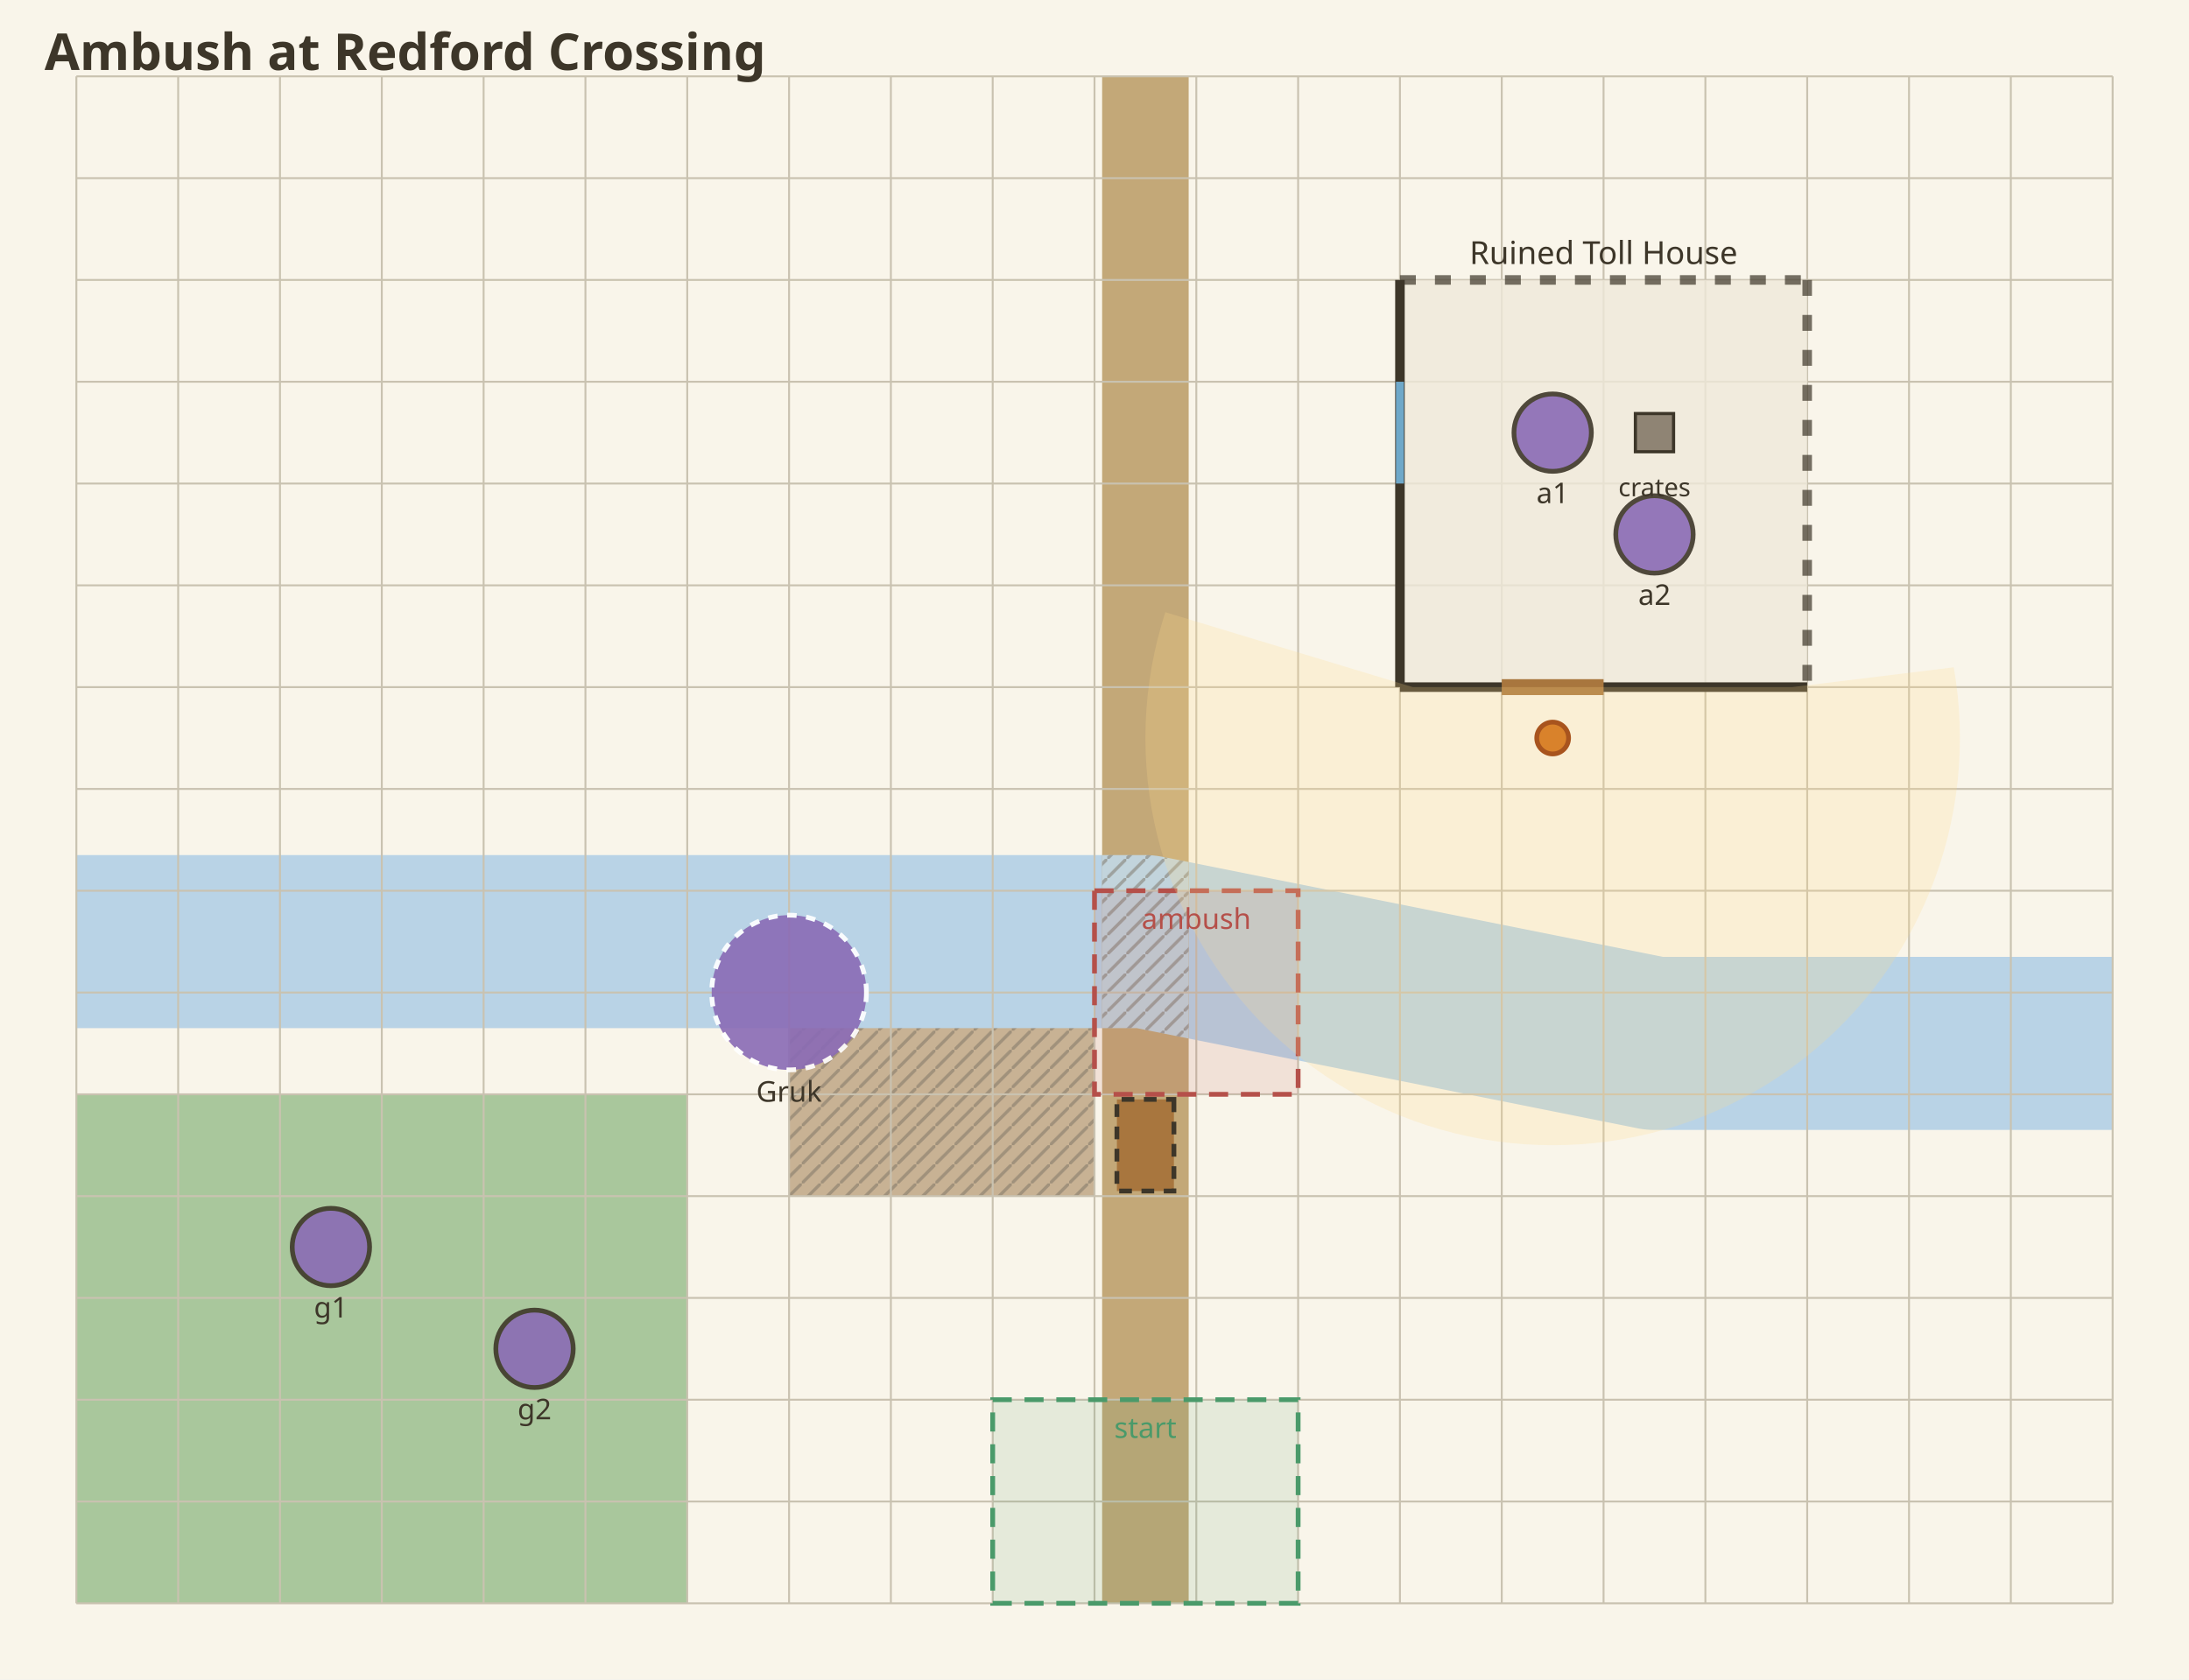
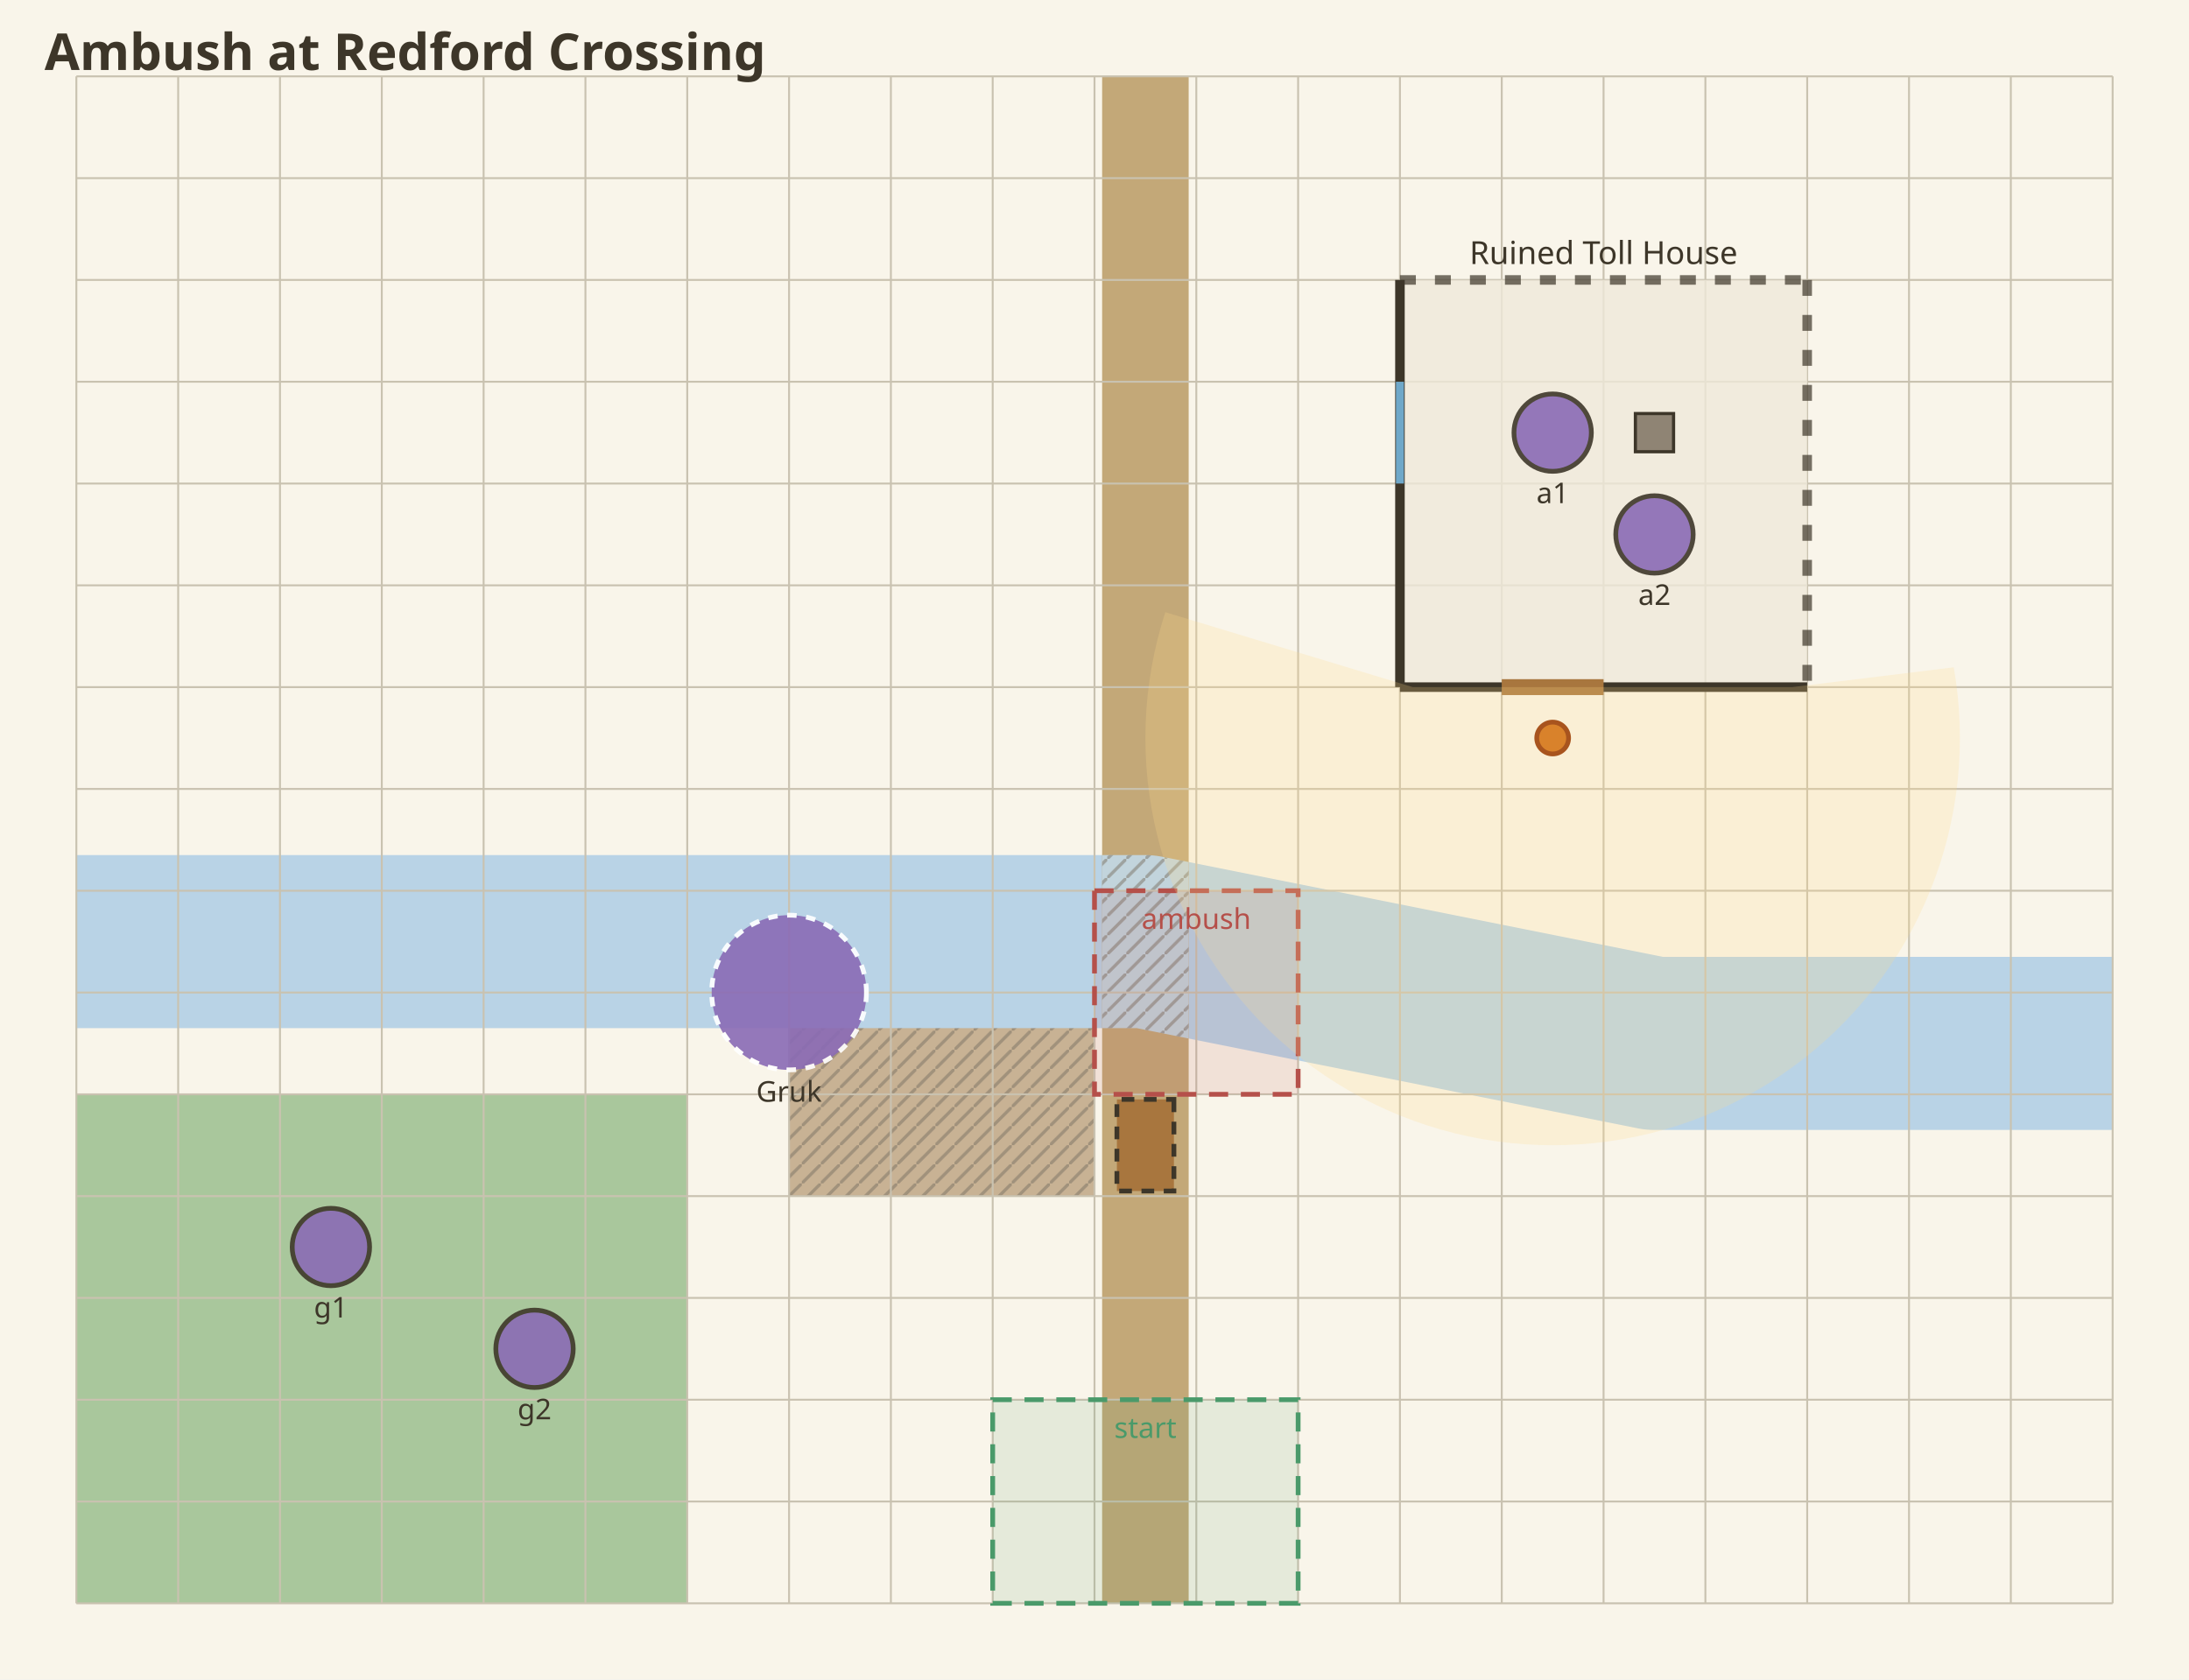
<svg xmlns="http://www.w3.org/2000/svg" viewBox="0 0 688 528" width="688" height="528" font-family="sans-serif">
  <rect x="0" y="0" width="688" height="528" fill="#f9f5ea" />
  <defs>
    <pattern id="hatch" width="6" height="6" patternUnits="userSpaceOnUse">
      <path d="M0,6 L6,0" stroke="#7a7264" stroke-width="1" opacity="0.5" />
    </pattern>
  </defs>
  <g>
    <rect x="24" y="344" width="192" height="160" fill="#a9c79c" />
  </g>
  <g>
    <rect x="248" y="312" width="96" height="64" fill="#c8b294" />
    <rect x="248" y="312" width="96" height="64" fill="url(#hatch)" />
  </g>
  <g id="cd-ambush-at-redford-crossing-redford">
    <polyline points="24,296 200,296 360,296 520,328 664,328" fill="none" stroke="#b9d3e6" stroke-width="54.4" stroke-linecap="butt" stroke-linejoin="round" />
  </g>
  <g id="cd-ambush-at-redford-crossing-tollroad">
    <polyline points="360,24 360,504" fill="none" stroke="#c3a878" stroke-width="27.2" stroke-linecap="butt" stroke-linejoin="round" />
  </g>
  <g>
    <clipPath id="xing-13">
      <polygon points="346.4,24 346.4,504 373.6,504 373.6,24" />
    </clipPath>
    <polyline points="24,296 200,296 360,296 520,328 664,328" fill="none" stroke="#c2d4dc" stroke-width="54.4" stroke-linecap="butt" stroke-linejoin="round" clip-path="url(#xing-13)" />
    <polyline points="24,296 200,296 360,296 520,328 664,328" fill="none" stroke="url(#hatch)" stroke-width="54.4" stroke-linecap="butt" stroke-linejoin="round" clip-path="url(#xing-13)" />
  </g>
  <line x1="24" y1="24" x2="24" y2="504" stroke="#c9c2b0" stroke-width="0.6" />
  <line x1="56" y1="24" x2="56" y2="504" stroke="#c9c2b0" stroke-width="0.6" />
  <line x1="88" y1="24" x2="88" y2="504" stroke="#c9c2b0" stroke-width="0.6" />
  <line x1="120" y1="24" x2="120" y2="504" stroke="#c9c2b0" stroke-width="0.6" />
  <line x1="152" y1="24" x2="152" y2="504" stroke="#c9c2b0" stroke-width="0.6" />
  <line x1="184" y1="24" x2="184" y2="504" stroke="#c9c2b0" stroke-width="0.6" />
  <line x1="216" y1="24" x2="216" y2="504" stroke="#c9c2b0" stroke-width="0.6" />
  <line x1="248" y1="24" x2="248" y2="504" stroke="#c9c2b0" stroke-width="0.6" />
  <line x1="280" y1="24" x2="280" y2="504" stroke="#c9c2b0" stroke-width="0.6" />
  <line x1="312" y1="24" x2="312" y2="504" stroke="#c9c2b0" stroke-width="0.6" />
  <line x1="344" y1="24" x2="344" y2="504" stroke="#c9c2b0" stroke-width="0.6" />
  <line x1="376" y1="24" x2="376" y2="504" stroke="#c9c2b0" stroke-width="0.6" />
  <line x1="408" y1="24" x2="408" y2="504" stroke="#c9c2b0" stroke-width="0.6" />
  <line x1="440" y1="24" x2="440" y2="504" stroke="#c9c2b0" stroke-width="0.6" />
  <line x1="472" y1="24" x2="472" y2="504" stroke="#c9c2b0" stroke-width="0.6" />
  <line x1="504" y1="24" x2="504" y2="504" stroke="#c9c2b0" stroke-width="0.6" />
  <line x1="536" y1="24" x2="536" y2="504" stroke="#c9c2b0" stroke-width="0.6" />
  <line x1="568" y1="24" x2="568" y2="504" stroke="#c9c2b0" stroke-width="0.6" />
  <line x1="600" y1="24" x2="600" y2="504" stroke="#c9c2b0" stroke-width="0.6" />
  <line x1="632" y1="24" x2="632" y2="504" stroke="#c9c2b0" stroke-width="0.6" />
  <line x1="664" y1="24" x2="664" y2="504" stroke="#c9c2b0" stroke-width="0.6" />
  <line x1="24" y1="24" x2="664" y2="24" stroke="#c9c2b0" stroke-width="0.6" />
  <line x1="24" y1="56" x2="664" y2="56" stroke="#c9c2b0" stroke-width="0.6" />
  <line x1="24" y1="88" x2="664" y2="88" stroke="#c9c2b0" stroke-width="0.6" />
  <line x1="24" y1="120" x2="664" y2="120" stroke="#c9c2b0" stroke-width="0.6" />
  <line x1="24" y1="152" x2="664" y2="152" stroke="#c9c2b0" stroke-width="0.6" />
  <line x1="24" y1="184" x2="664" y2="184" stroke="#c9c2b0" stroke-width="0.6" />
  <line x1="24" y1="216" x2="664" y2="216" stroke="#c9c2b0" stroke-width="0.6" />
  <line x1="24" y1="248" x2="664" y2="248" stroke="#c9c2b0" stroke-width="0.6" />
  <line x1="24" y1="280" x2="664" y2="280" stroke="#c9c2b0" stroke-width="0.6" />
  <line x1="24" y1="312" x2="664" y2="312" stroke="#c9c2b0" stroke-width="0.6" />
  <line x1="24" y1="344" x2="664" y2="344" stroke="#c9c2b0" stroke-width="0.6" />
  <line x1="24" y1="376" x2="664" y2="376" stroke="#c9c2b0" stroke-width="0.6" />
  <line x1="24" y1="408" x2="664" y2="408" stroke="#c9c2b0" stroke-width="0.6" />
  <line x1="24" y1="440" x2="664" y2="440" stroke="#c9c2b0" stroke-width="0.6" />
  <line x1="24" y1="472" x2="664" y2="472" stroke="#c9c2b0" stroke-width="0.6" />
  <line x1="24" y1="504" x2="664" y2="504" stroke="#c9c2b0" stroke-width="0.6" />
  <g id="cd-ambush-at-redford-crossing-tollhouse">
    <rect x="440" y="88" width="128" height="128" fill="#efe9da" opacity="0.8" />
    <line x1="440" y1="88" x2="568" y2="88" stroke="#3d3629" stroke-width="3" stroke-dasharray="5 6" opacity="0.7" />
    <line x1="440" y1="216" x2="568" y2="216" stroke="#3d3629" stroke-width="3" opacity="1" />
    <line x1="440" y1="88" x2="440" y2="216" stroke="#3d3629" stroke-width="3" opacity="1" />
    <line x1="568" y1="88" x2="568" y2="216" stroke="#3d3629" stroke-width="3" stroke-dasharray="5 6" opacity="0.7" />
    <line x1="472" y1="216" x2="504" y2="216" stroke="#a8763e" stroke-width="5" />
    <line x1="440" y1="120" x2="440" y2="152" stroke="#6fa8c9" stroke-width="2.5" />
  </g>
  <g id="cd-ambush-at-redford-crossing-start">
    <rect x="312" y="440" width="96" height="64" fill="#4a9a6a" opacity="0.12" />
    <rect x="312" y="440" width="96" height="64" fill="none" stroke="#4a9a6a" stroke-width="1.5" stroke-dasharray="6 4" />
  </g>
  <g id="cd-ambush-at-redford-crossing-ambush">
    <rect x="344" y="280" width="64" height="64" fill="#b5504a" opacity="0.12" />
    <rect x="344" y="280" width="64" height="64" fill="none" stroke="#b5504a" stroke-width="1.5" stroke-dasharray="6 4" />
  </g>
  <g>
    <rect x="345.6" y="351.04" width="28.8" height="17.92" fill="#a8763e" stroke="#3d3629" stroke-width="1.5" stroke-dasharray="4 3" transform="rotate(90 360 360)" />
  </g>
  <g>
    <polygon points="616,232 615.92,236.47 615.69,240.93 615.3,245.38 614.75,249.81 614.06,254.23 613.2,258.61 612.2,262.97 611.04,267.28 609.74,271.55 608.28,275.78 606.68,279.95 604.93,284.06 603.05,288.11 601.02,292.09 598.85,296 596.55,299.83 594.12,303.58 591.55,307.24 588.87,310.8 586.05,314.28 583.12,317.65 580.08,320.92 576.92,324.08 573.65,327.12 570.28,330.05 566.8,332.87 563.24,335.55 559.58,338.12 555.83,340.55 552,342.85 548.09,345.02 544.11,347.05 540.06,348.93 535.95,350.68 531.78,352.28 527.55,353.74 523.28,355.04 518.97,356.2 514.61,357.2 510.23,358.06 505.81,358.75 501.38,359.3 496.93,359.69 492.47,359.92 488,360 483.53,359.92 479.07,359.69 474.62,359.3 470.19,358.75 465.77,358.06 461.39,357.2 457.03,356.2 452.72,355.04 448.45,353.74 444.22,352.28 440.05,350.68 435.94,348.93 431.89,347.05 427.91,345.02 424,342.85 420.17,340.55 416.42,338.12 412.76,335.55 409.2,332.87 405.72,330.05 402.35,327.12 399.08,324.08 395.92,320.92 392.88,317.65 389.95,314.28 387.13,310.8 384.45,307.24 381.88,303.58 379.45,299.83 377.15,296 374.98,292.09 372.95,288.11 371.07,284.06 369.32,279.95 367.72,275.78 366.26,271.55 364.96,267.28 363.8,262.97 362.8,258.61 361.94,254.23 361.25,249.81 360.7,245.38 360.31,240.93 360.08,236.47 360,232 360.08,227.53 360.31,223.07 360.7,218.62 361.25,214.19 361.94,209.77 362.8,205.39 363.8,201.03 364.96,196.72 366.26,192.45 444.04,216 448.4,216 452.06,216 455.2,216 457.91,216 460.29,216 462.39,216 464.28,216 465.98,216 467.52,216 468.93,216 470.23,216 471.43,216 472.55,216 473.59,216 474.57,216 475.5,216 476.38,216 477.21,216 478,216 478.76,216 479.49,216 480.2,216 480.88,216 481.54,216 482.18,216 482.8,216 483.41,216 484.01,216 484.6,216 485.18,216 485.75,216 486.32,216 486.88,216 487.44,216 488,216 488.56,216 489.12,216 489.68,216 490.25,216 490.82,216 491.4,216 491.99,216 492.59,216 493.2,216 493.82,216 494.46,216 495.12,216 495.8,216 496.51,216 497.24,216 498,216 498.79,216 499.62,216 500.5,216 501.43,216 502.41,216 503.45,216 504.57,216 505.77,216 507.07,216 508.48,216 510.02,216 511.72,216 513.61,216 515.71,216 518.09,216 520.8,216 523.94,216 527.6,216 531.96,216 537.24,216 543.8,216 552.17,216 563.27,216 614.06,209.77 614.75,214.19 615.3,218.62 615.69,223.07 615.92,227.53" fill="#ffd98a" opacity="0.22" />
    <circle cx="488" cy="232" r="5" fill="#d9822b" stroke="#a8541e" stroke-width="1.5" />
  </g>
  <g id="cd-ambush-at-redford-crossing-loot">
    <rect x="514" y="130" width="12" height="12" fill="#8f8474" stroke="#3d3629" stroke-width="1" />
  </g>
  <g id="cd-ambush-at-redford-crossing-g1">
    <circle cx="104" cy="392" r="12.16" fill="#8a6ab5" opacity="0.9" stroke="#3d3629" stroke-width="1.5" />
  </g>
  <g>
    <circle cx="168" cy="424" r="12.16" fill="#8a6ab5" opacity="0.9" stroke="#3d3629" stroke-width="1.5" />
  </g>
  <g id="cd-ambush-at-redford-crossing-a1">
    <circle cx="488" cy="136" r="12.16" fill="#8a6ab5" opacity="0.9" stroke="#3d3629" stroke-width="1.5" />
  </g>
  <g>
    <circle cx="520" cy="168" r="12.16" fill="#8a6ab5" opacity="0.9" stroke="#3d3629" stroke-width="1.5" />
  </g>
  <g id="cd-ambush-at-redford-crossing-gruk">
    <circle cx="248" cy="312" r="24.32" fill="#8a6ab5" opacity="0.9" stroke="#fff" stroke-width="1.5" stroke-dasharray="3 3" />
  </g>
  <text x="504" y="83" font-size="10" fill="#3d3629" text-anchor="middle" font-family="sans-serif">Ruined Toll House</text>
-   <text x="520" y="156" font-size="8" fill="#3d3629" text-anchor="middle" font-family="sans-serif">crates</text>
  <text x="104" y="414.16" font-size="9" fill="#3d3629" text-anchor="middle" font-family="sans-serif">g1</text>
  <text x="168" y="446.16" font-size="9" fill="#3d3629" text-anchor="middle" font-family="sans-serif">g2</text>
  <text x="488" y="158.16" font-size="9" fill="#3d3629" text-anchor="middle" font-family="sans-serif">a1</text>
  <text x="520" y="190.16" font-size="9" fill="#3d3629" text-anchor="middle" font-family="sans-serif">a2</text>
  <text x="248" y="346.32" font-size="9" fill="#3d3629" text-anchor="middle" font-family="sans-serif">Gruk</text>
  <text x="360" y="452" font-size="9" fill="#4a9a6a" text-anchor="middle" font-family="sans-serif">start</text>
  <text x="376" y="292" font-size="9" fill="#b5504a" text-anchor="middle" font-family="sans-serif">ambush</text>
  <text x="14" y="22" font-size="16" font-weight="bold" fill="#3d3629" font-family="sans-serif">Ambush at Redford Crossing</text>
</svg>
